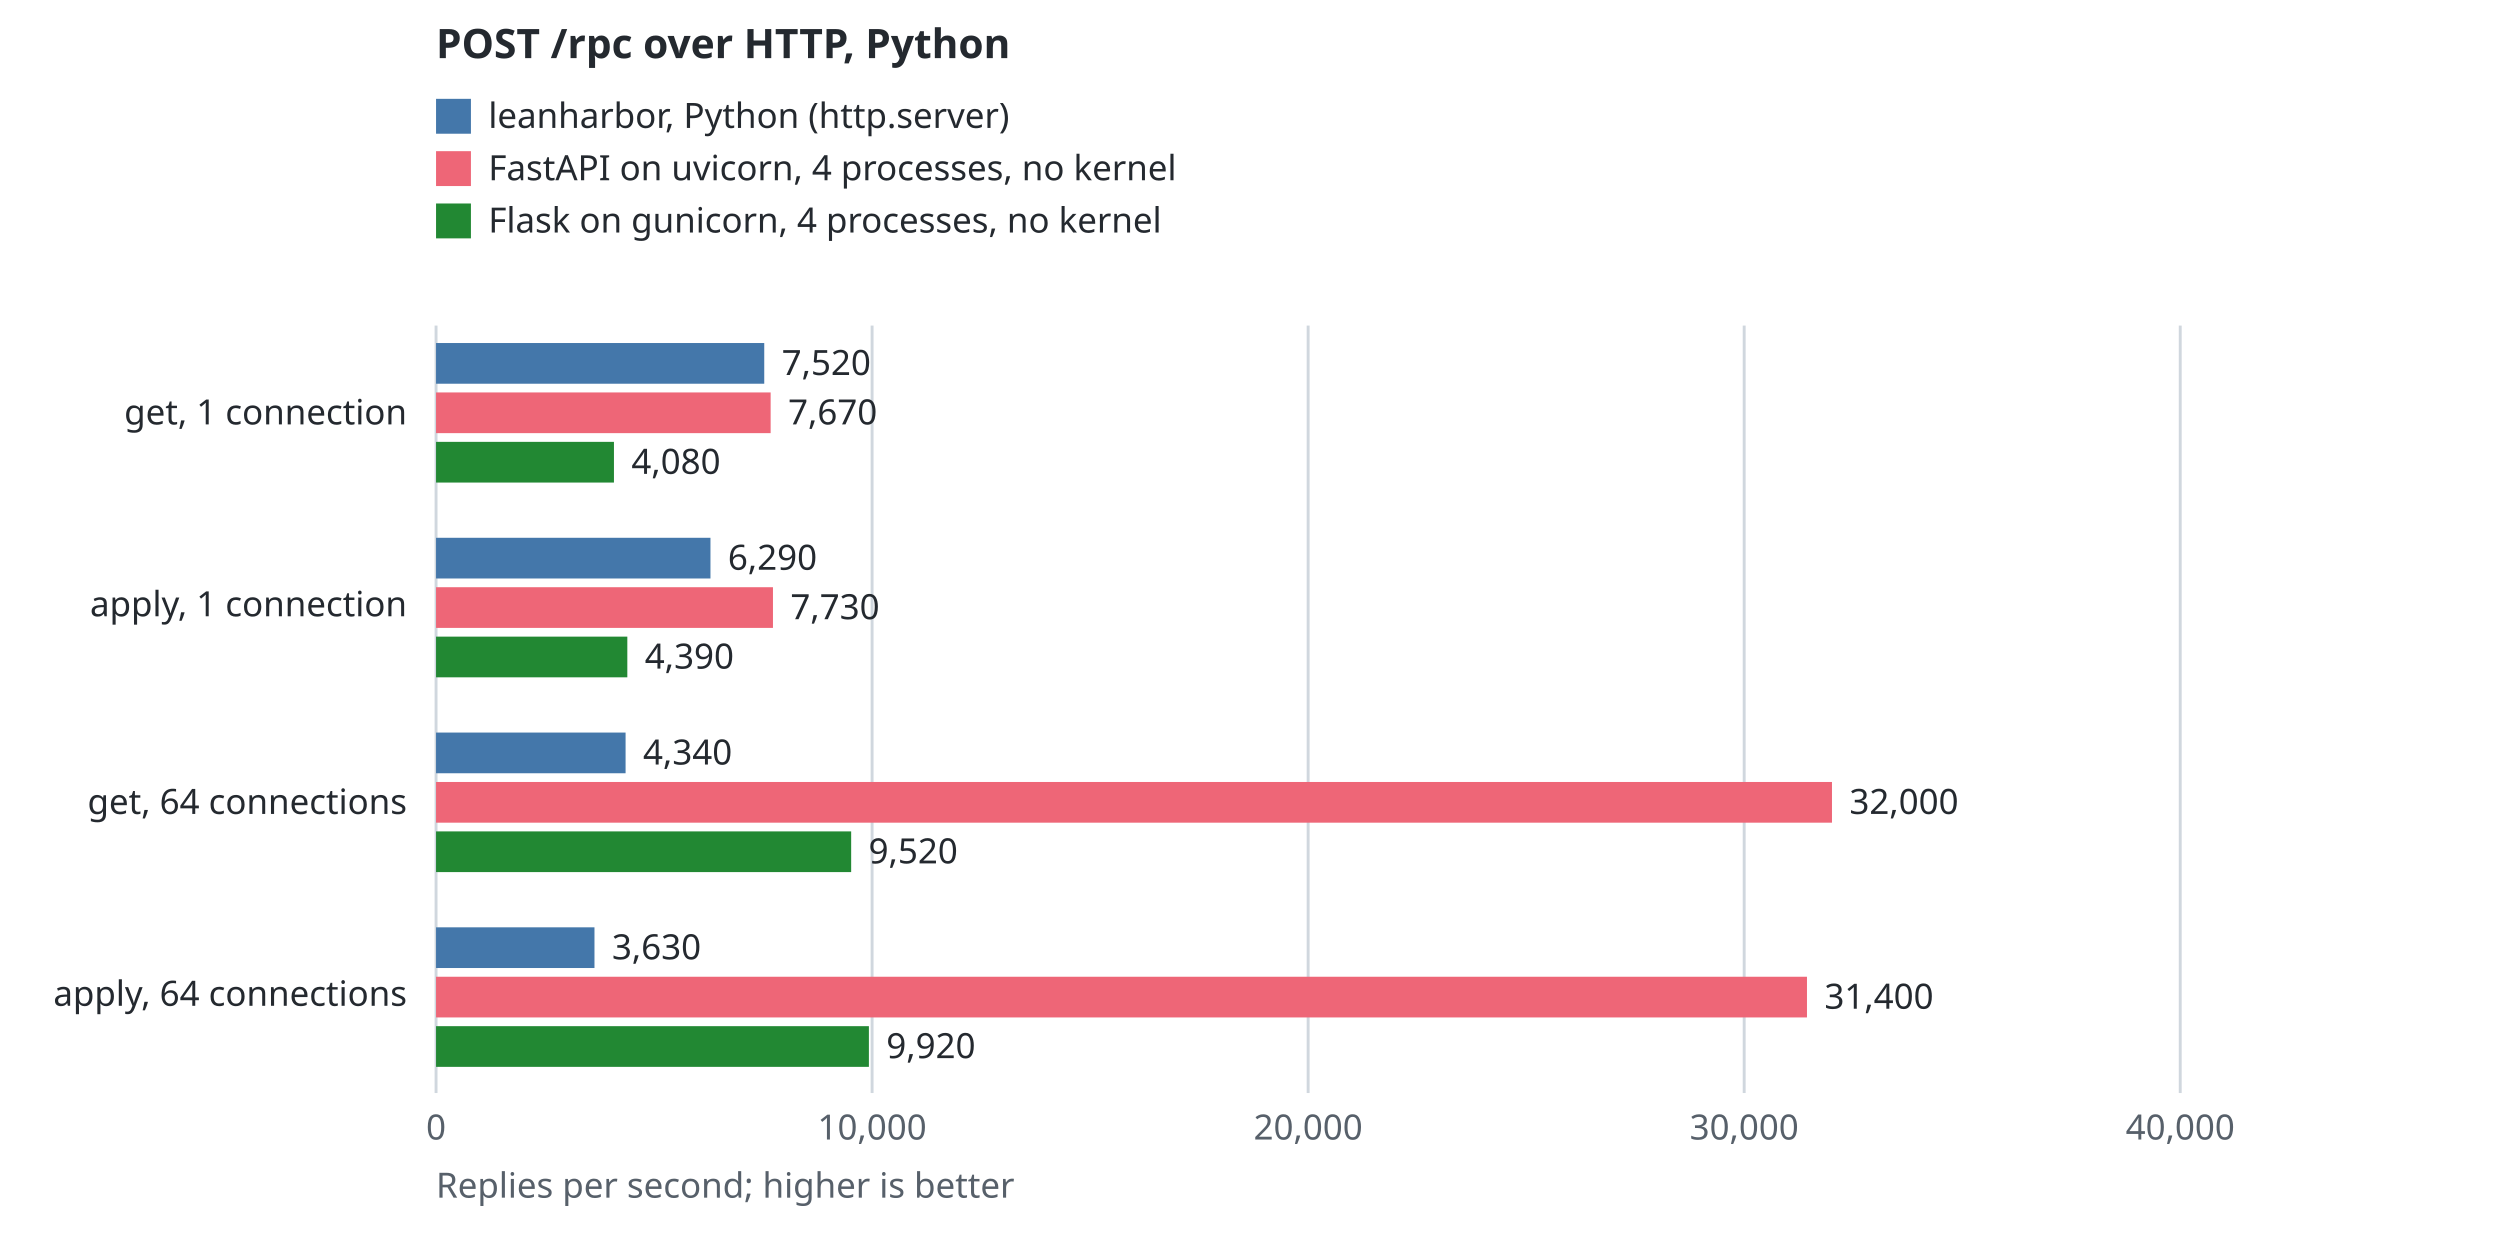
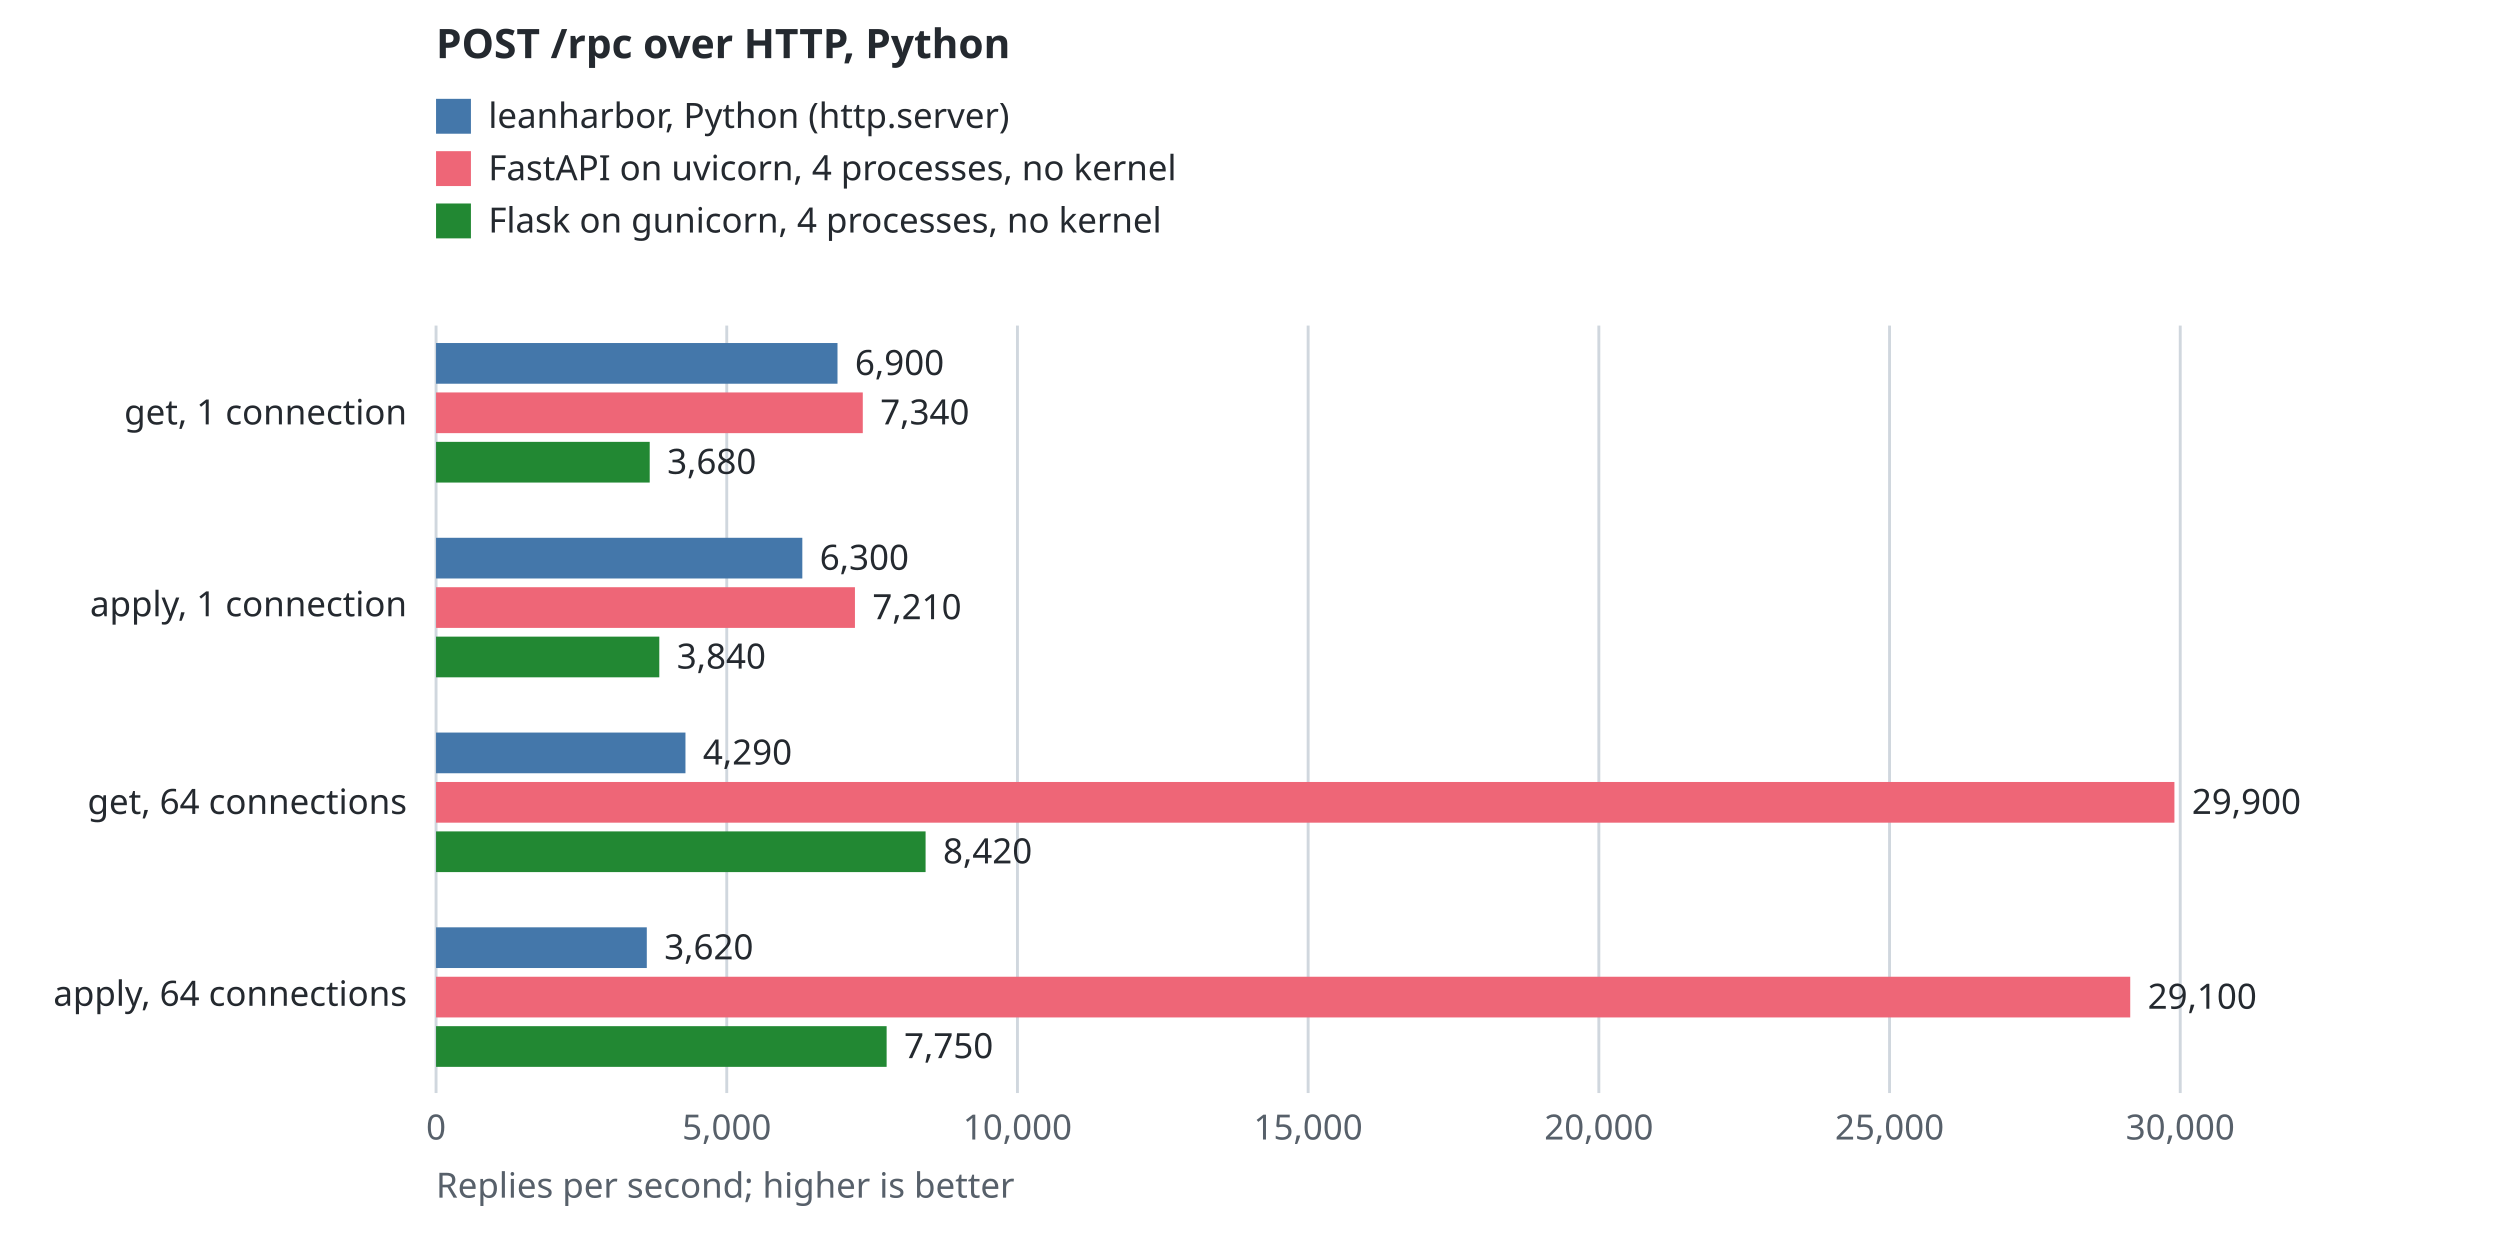
<svg xmlns="http://www.w3.org/2000/svg" viewBox="0 0 860 424" width="860" height="424" role="img">
  <style>text{font-family:system-ui,sans-serif;font-size:12px;fill:#24292f}.title{font-size:14px;font-weight:600}.grid{stroke:#d0d7de}.axis{fill:#57606a}@media(prefers-color-scheme:dark){text{fill:#e6edf3}.grid{stroke:#30363d}.axis{fill:#8b949e}}</style>
  <text class="title" x="150" y="20">POST /rpc over HTTP, Python</text>
  <rect x="150" y="34" width="12" height="12" fill="#4477aa" />
  <text x="168" y="44">leanharbor, Python (http.server)</text>
  <rect x="150" y="52" width="12" height="12" fill="#ee6677" />
  <text x="168" y="62">FastAPI on uvicorn, 4 processes, no kernel</text>
  <rect x="150" y="70" width="12" height="12" fill="#228833" />
  <text x="168" y="80">Flask on gunicorn, 4 processes, no kernel</text>
  <line class="grid" x1="150.0" y1="112" x2="150.0" y2="376" />
  <text class="axis" x="150.0" y="392" text-anchor="middle">0</text>
-   <line class="grid" x1="300.0" y1="112" x2="300.0" y2="376" />
-   <text class="axis" x="300.0" y="392" text-anchor="middle">10,000</text>
+   <line class="grid" x1="250.0" y1="112" x2="250.0" y2="376" />
+   <text class="axis" x="250.0" y="392" text-anchor="middle">5,000</text>
+   <line class="grid" x1="350.0" y1="112" x2="350.0" y2="376" />
+   <text class="axis" x="350.0" y="392" text-anchor="middle">10,000</text>
  <line class="grid" x1="450.0" y1="112" x2="450.0" y2="376" />
-   <text class="axis" x="450.0" y="392" text-anchor="middle">20,000</text>
-   <line class="grid" x1="600.0" y1="112" x2="600.0" y2="376" />
-   <text class="axis" x="600.0" y="392" text-anchor="middle">30,000</text>
+   <text class="axis" x="450.0" y="392" text-anchor="middle">15,000</text>
+   <line class="grid" x1="550.0" y1="112" x2="550.0" y2="376" />
+   <text class="axis" x="550.0" y="392" text-anchor="middle">20,000</text>
+   <line class="grid" x1="650.0" y1="112" x2="650.0" y2="376" />
+   <text class="axis" x="650.0" y="392" text-anchor="middle">25,000</text>
  <line class="grid" x1="750.0" y1="112" x2="750.0" y2="376" />
-   <text class="axis" x="750.0" y="392" text-anchor="middle">40,000</text>
+   <text class="axis" x="750.0" y="392" text-anchor="middle">30,000</text>
  <text class="axis" x="150" y="412">Replies per second; higher is better</text>
-   <rect x="150" y="118" width="112.9" height="14" fill="#4477aa" />
-   <text x="268.9" y="129">7,520</text>
-   <rect x="150" y="135" width="115.1" height="14" fill="#ee6677" />
-   <text x="271.1" y="146">7,670</text>
-   <rect x="150" y="152" width="61.2" height="14" fill="#228833" />
-   <text x="217.2" y="163">4,080</text>
+   <rect x="150" y="118" width="138.1" height="14" fill="#4477aa" />
+   <text x="294.1" y="129">6,900</text>
+   <rect x="150" y="135" width="146.8" height="14" fill="#ee6677" />
+   <text x="302.8" y="146">7,340</text>
+   <rect x="150" y="152" width="73.5" height="14" fill="#228833" />
+   <text x="229.5" y="163">3,680</text>
  <text x="140" y="146" text-anchor="end">get, 1 connection</text>
-   <rect x="150" y="185" width="94.4" height="14" fill="#4477aa" />
-   <text x="250.4" y="196">6,290</text>
-   <rect x="150" y="202" width="115.9" height="14" fill="#ee6677" />
-   <text x="271.9" y="213">7,730</text>
-   <rect x="150" y="219" width="65.8" height="14" fill="#228833" />
-   <text x="221.8" y="230">4,390</text>
+   <rect x="150" y="185" width="126.0" height="14" fill="#4477aa" />
+   <text x="282.0" y="196">6,300</text>
+   <rect x="150" y="202" width="144.1" height="14" fill="#ee6677" />
+   <text x="300.1" y="213">7,210</text>
+   <rect x="150" y="219" width="76.8" height="14" fill="#228833" />
+   <text x="232.8" y="230">3,840</text>
  <text x="140" y="212" text-anchor="end">apply, 1 connection</text>
-   <rect x="150" y="252" width="65.2" height="14" fill="#4477aa" />
-   <text x="221.2" y="263">4,340</text>
-   <rect x="150" y="269" width="480.2" height="14" fill="#ee6677" />
-   <text x="636.2" y="280">32,000</text>
-   <rect x="150" y="286" width="142.8" height="14" fill="#228833" />
-   <text x="298.8" y="297">9,520</text>
+   <rect x="150" y="252" width="85.8" height="14" fill="#4477aa" />
+   <text x="241.8" y="263">4,290</text>
+   <rect x="150" y="269" width="598.0" height="14" fill="#ee6677" />
+   <text x="754.0" y="280">29,900</text>
+   <rect x="150" y="286" width="168.4" height="14" fill="#228833" />
+   <text x="324.4" y="297">8,420</text>
  <text x="140" y="280" text-anchor="end">get, 64 connections</text>
-   <rect x="150" y="319" width="54.5" height="14" fill="#4477aa" />
-   <text x="210.5" y="330">3,630</text>
-   <rect x="150" y="336" width="471.6" height="14" fill="#ee6677" />
-   <text x="627.6" y="347">31,400</text>
-   <rect x="150" y="353" width="148.9" height="14" fill="#228833" />
-   <text x="304.9" y="364">9,920</text>
+   <rect x="150" y="319" width="72.5" height="14" fill="#4477aa" />
+   <text x="228.5" y="330">3,620</text>
+   <rect x="150" y="336" width="582.8" height="14" fill="#ee6677" />
+   <text x="738.8" y="347">29,100</text>
+   <rect x="150" y="353" width="155.0" height="14" fill="#228833" />
+   <text x="311.0" y="364">7,750</text>
  <text x="140" y="346" text-anchor="end">apply, 64 connections</text>
</svg>
